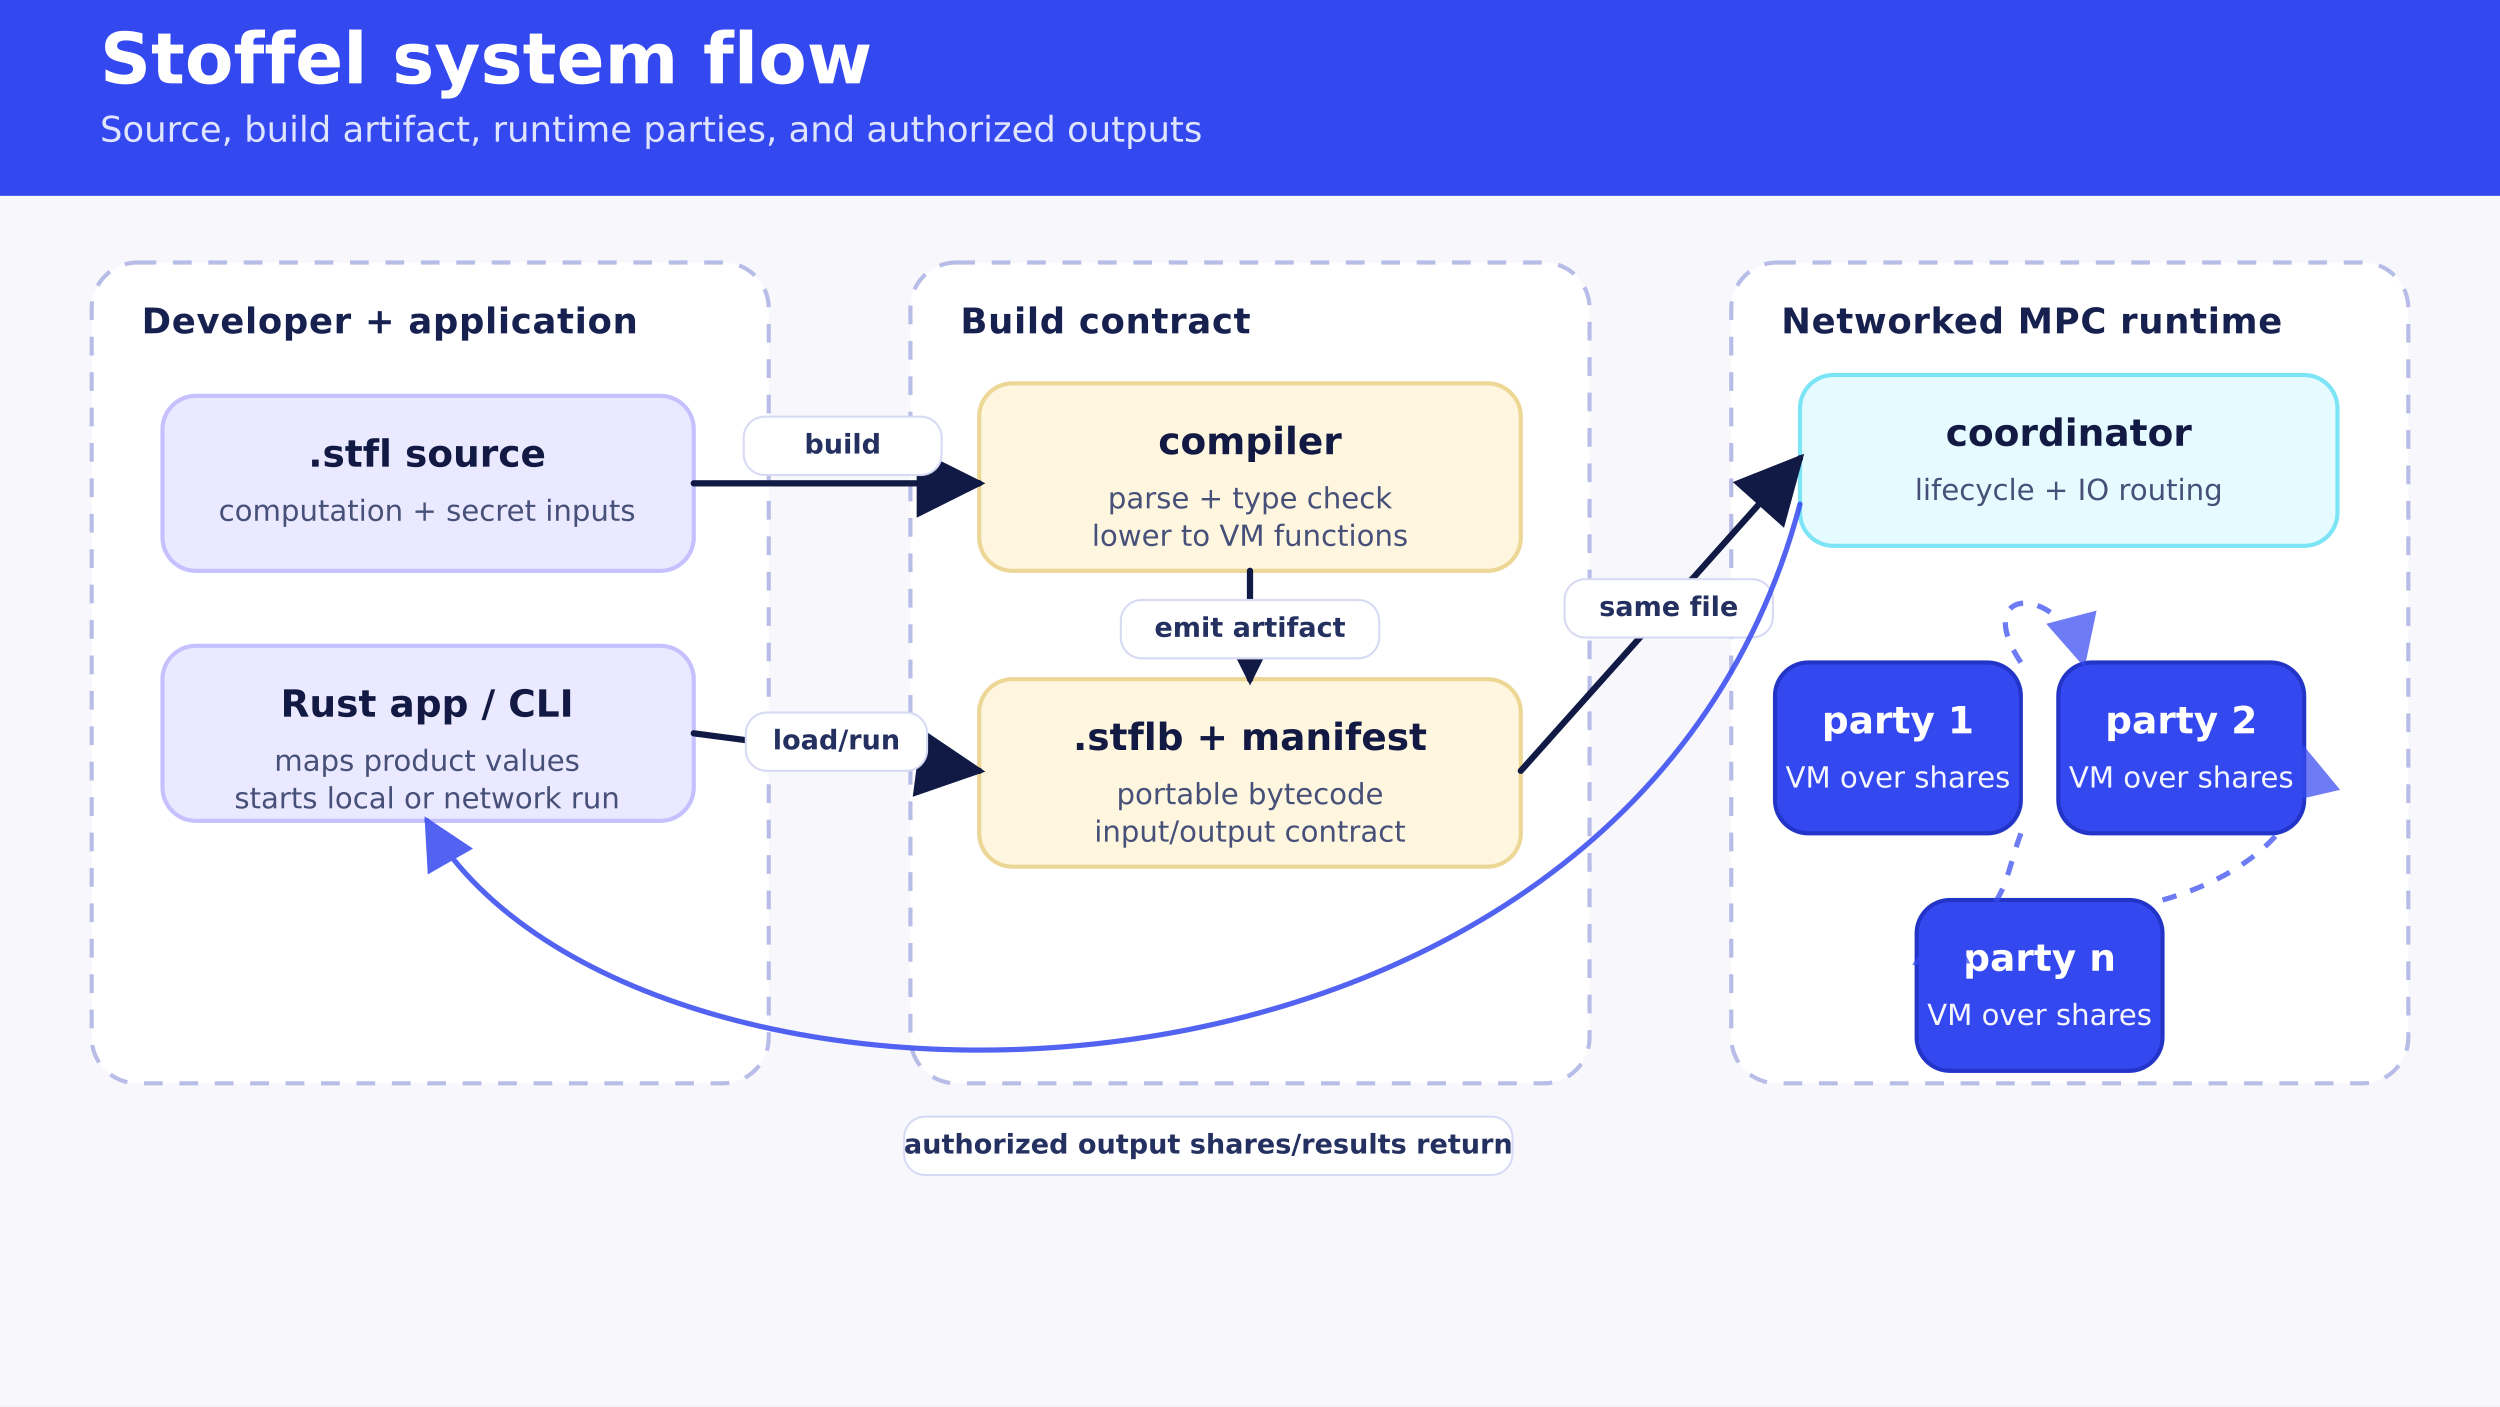
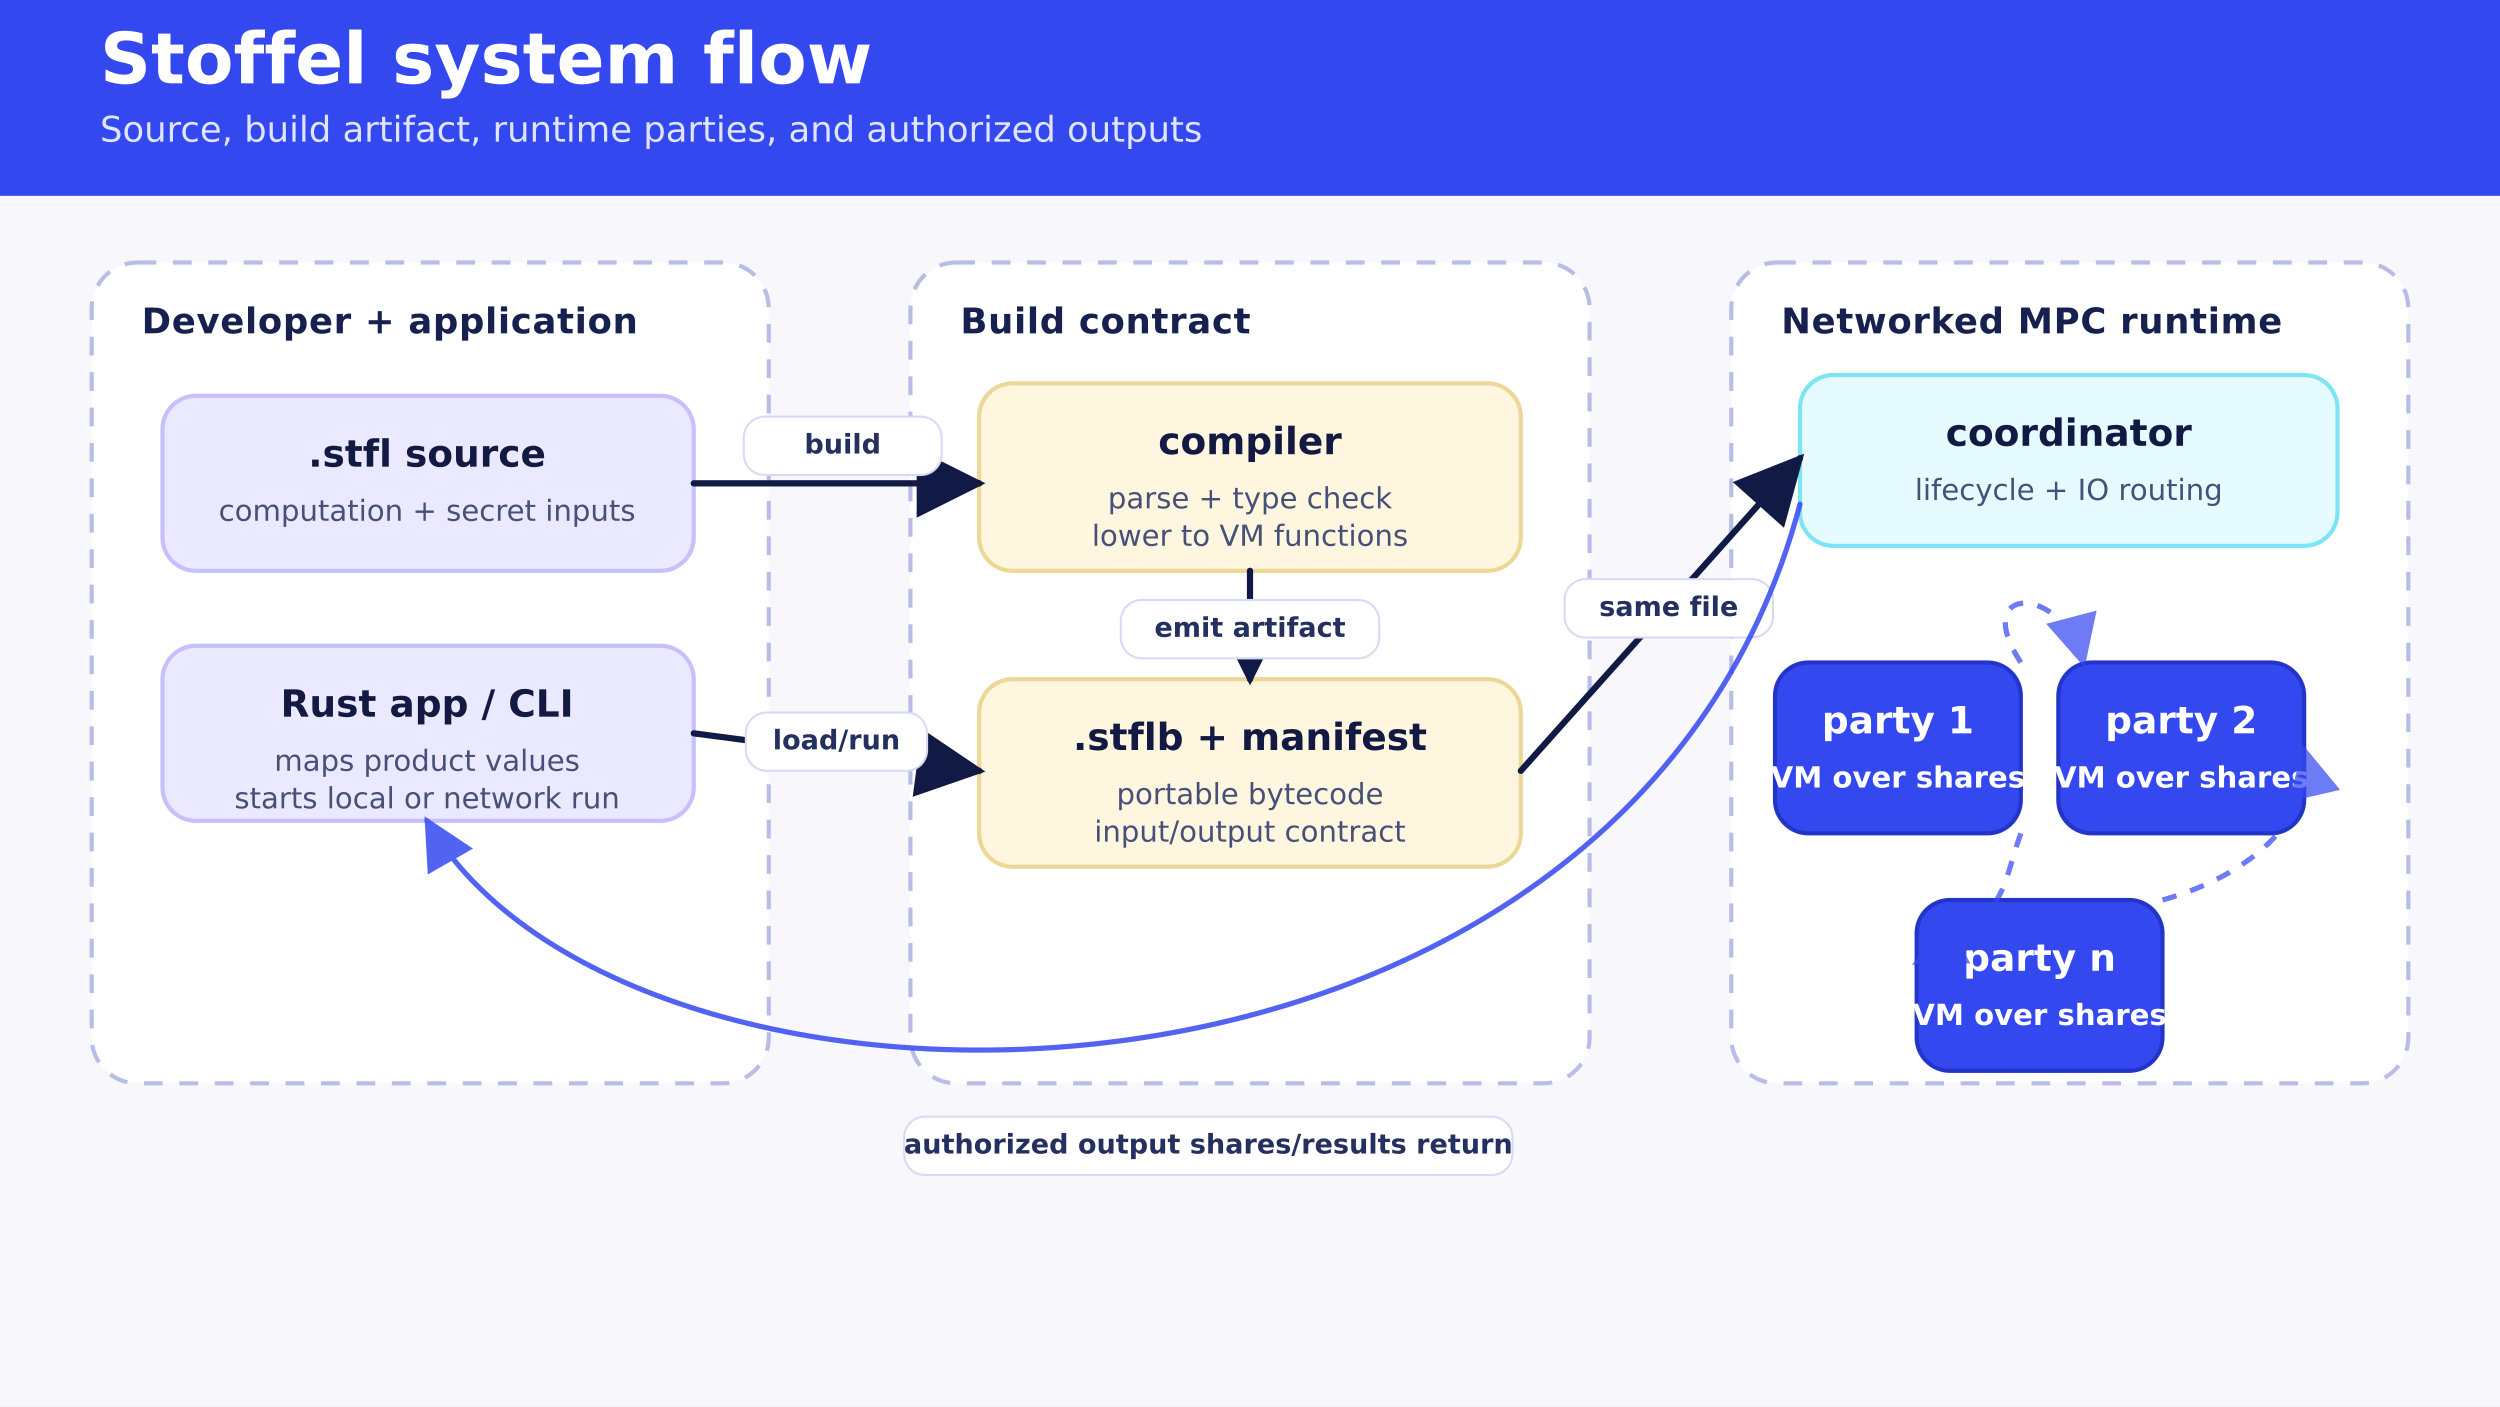
<svg xmlns="http://www.w3.org/2000/svg" width="1200" height="675" viewBox="0 0 1200 675" role="img" aria-labelledby="title desc">
  <defs>
    <style>
:root { color-scheme: light; }
.bg { fill: #f8f8fc; }
.header { fill: #3448f0; }
.title { font-family: 'DejaVu Sans', Arial, sans-serif; font-size: 34px; font-weight: 700; fill: #ffffff; }
.subtitle { font-family: 'DejaVu Sans', Arial, sans-serif; font-size: 17px; font-weight: 400; fill: #dfe4ff; }
.zone { fill: #ffffff; stroke: #b8bde8; stroke-width: 2; stroke-dasharray: 9 8; rx: 22; }
.zone-title { font-family: 'DejaVu Sans', Arial, sans-serif; font-size: 17px; font-weight: 700; fill: #17214f; letter-spacing: .02em; }
.card { fill: #ffffff; stroke: #c6cbef; stroke-width: 2; rx: 16; }
.card-lav { fill: #ebe9ff; stroke: #c6c0ff; }
.card-cream { fill: #fff6df; stroke: #edd797; }
.card-blue { fill: #3448f0; stroke: #2335c8; }
.card-cyan { fill: #e5fbff; stroke: #7be4f5; }
.card-text { font-family: 'DejaVu Sans', Arial, sans-serif; font-size: 18px; font-weight: 700; fill: #121a44; }
.card-sub { font-family: 'DejaVu Sans', Arial, sans-serif; font-size: 14px; font-weight: 400; fill: #465078; }
.white { fill: #ffffff; }
.on-blue-title { font-family: 'DejaVu Sans', Arial, sans-serif; font-size: 18px; font-weight: 700; fill: #ffffff; }
- .on-blue-sub { font-family: 'DejaVu Sans', Arial, sans-serif; font-size: 14px; font-weight: 400; fill: #ffffff; opacity: .95; }
+ .on-blue-sub { font-family: 'DejaVu Sans', Arial, sans-serif; font-size: 14px; font-weight: 700; fill: #ffffff !important; opacity: 1; }
.small { font-family: 'DejaVu Sans', Arial, sans-serif; font-size: 13px; font-weight: 400; fill: #465078; }
.badge { fill: #5ee3ff; stroke: #28bfdc; stroke-width: 1.5; }
.badge-text { font-family: 'DejaVu Sans', Arial, sans-serif; font-size: 15px; font-weight: 700; fill: #07133d; text-anchor: middle; dominant-baseline: middle; }
.arrow { stroke: #101a45; stroke-width: 3; fill: none; marker-end: url(#arrow); stroke-linecap: round; stroke-linejoin: round; }
.arrow-soft { stroke: #3448f0; stroke-width: 2.5; fill: none; marker-end: url(#arrow-soft); stroke-linecap: round; stroke-linejoin: round; opacity: .85; }
.arrow-dash { stroke: #3448f0; stroke-width: 2.5; fill: none; stroke-dasharray: 7 7; marker-end: url(#arrow-soft); opacity: .72; }
.label-chip { fill: #ffffff; stroke: #d7daf4; stroke-width: 1; rx: 10; }
.label { font-family: 'DejaVu Sans', Arial, sans-serif; font-size: 13px; font-weight: 700; fill: #24305f; text-anchor: middle; dominant-baseline: middle; }
</style>
    <marker id="arrow" markerWidth="11" markerHeight="11" refX="10" refY="5.5" orient="auto">
      <path d="M0,0 L11,5.5 L0,11 z" fill="#101a45" />
    </marker>
    <marker id="arrow-soft" markerWidth="10" markerHeight="10" refX="9" refY="5" orient="auto">
      <path d="M0,0 L10,5 L0,10 z" fill="#3448f0" />
    </marker>
  </defs>
  <rect class="bg" width="1200" height="675" />
  <rect class="header" x="0" y="0" width="1200" height="94" />
  <text x="48" y="40" class="title">Stoffel system flow</text>
  <text x="48" y="68" class="subtitle">Source, build artifact, runtime parties, and authorized outputs</text>
  <rect x="44" y="126" width="325" height="394" class="zone" />
  <text x="68" y="160" class="zone-title">Developer + application</text>
  <rect x="437" y="126" width="326" height="394" class="zone" />
  <text x="461" y="160" class="zone-title">Build contract</text>
  <rect x="831" y="126" width="325" height="394" class="zone" />
  <text x="855" y="160" class="zone-title">Networked MPC runtime</text>
  <rect x="78" y="190" width="255" height="84" class="card card-lav" />
  <text x="205" y="224" class="card-text" text-anchor="middle">.stfl source</text>
  <text x="205" y="250" class="card-sub" text-anchor="middle">computation + secret inputs</text>
  <rect x="78" y="310" width="255" height="84" class="card card-lav" />
  <text x="205" y="344" class="card-text" text-anchor="middle">Rust app / CLI</text>
  <text x="205" y="370" class="card-sub" text-anchor="middle">maps product values</text>
  <text x="205" y="388" class="card-sub" text-anchor="middle">starts local or network run</text>
  <rect x="470" y="184" width="260" height="90" class="card card-cream" />
  <text x="600" y="218" class="card-text" text-anchor="middle">compiler</text>
  <text x="600" y="244" class="card-sub" text-anchor="middle">parse + type check</text>
  <text x="600" y="262" class="card-sub" text-anchor="middle">lower to VM functions</text>
  <rect x="470" y="326" width="260" height="90" class="card card-cream" />
  <text x="600" y="360" class="card-text" text-anchor="middle">.stflb + manifest</text>
  <text x="600" y="386" class="card-sub" text-anchor="middle">portable bytecode</text>
  <text x="600" y="404" class="card-sub" text-anchor="middle">input/output contract</text>
  <rect x="864" y="180" width="258" height="82" class="card card-cyan" />
  <text x="993" y="214" class="card-text" text-anchor="middle">coordinator</text>
  <text x="993" y="240" class="card-sub" text-anchor="middle">lifecycle + IO routing</text>
  <rect x="852" y="318" width="118" height="82" class="card card-blue" />
  <text x="911" y="352" class="on-blue-title" text-anchor="middle">party 1</text>
  <text x="911" y="378" class="on-blue-sub" text-anchor="middle">VM over shares</text>
  <rect x="988" y="318" width="118" height="82" class="card card-blue" />
  <text x="1047" y="352" class="on-blue-title" text-anchor="middle">party 2</text>
  <text x="1047" y="378" class="on-blue-sub" text-anchor="middle">VM over shares</text>
  <rect x="920" y="432" width="118" height="82" class="card card-blue" />
  <text x="979" y="466" class="on-blue-title" text-anchor="middle">party n</text>
  <text x="979" y="492" class="on-blue-sub" text-anchor="middle">VM over shares</text>
  <path d="M333,232 L470,232" class="arrow" />
  <rect x="357" y="200" width="95" height="28" class="label-chip" />
  <text x="404.5" y="214" class="label">build</text>
  <path d="M333,352 L470,370" class="arrow" />
  <rect x="358" y="342" width="87" height="28" class="label-chip" />
  <text x="401.5" y="356" class="label">load/run</text>
  <path d="M600,274 L600,326" class="arrow" />
  <rect x="538" y="288" width="124" height="28" class="label-chip" />
  <text x="600.0" y="302" class="label">emit artifact</text>
  <path d="M730,370 L864,220" class="arrow" />
  <rect x="751" y="278" width="100" height="28" class="label-chip" />
  <text x="801.0" y="292" class="label">same file</text>
  <path d="M864,242 C780,560 300,560 205,394" class="arrow-soft" />
  <rect x="434" y="536" width="292" height="28" class="label-chip" />
  <text x="580.0" y="550" class="label">authorized output shares/results return</text>
  <path d="M970,318 C945,280 990,280 1000,318" class="arrow-dash" />
  <path d="M970,400 C960,428 965,438 920,462" class="arrow-dash" />
  <path d="M1038,432 C1088,418 1112,386 1106,360" class="arrow-dash" />
</svg>
